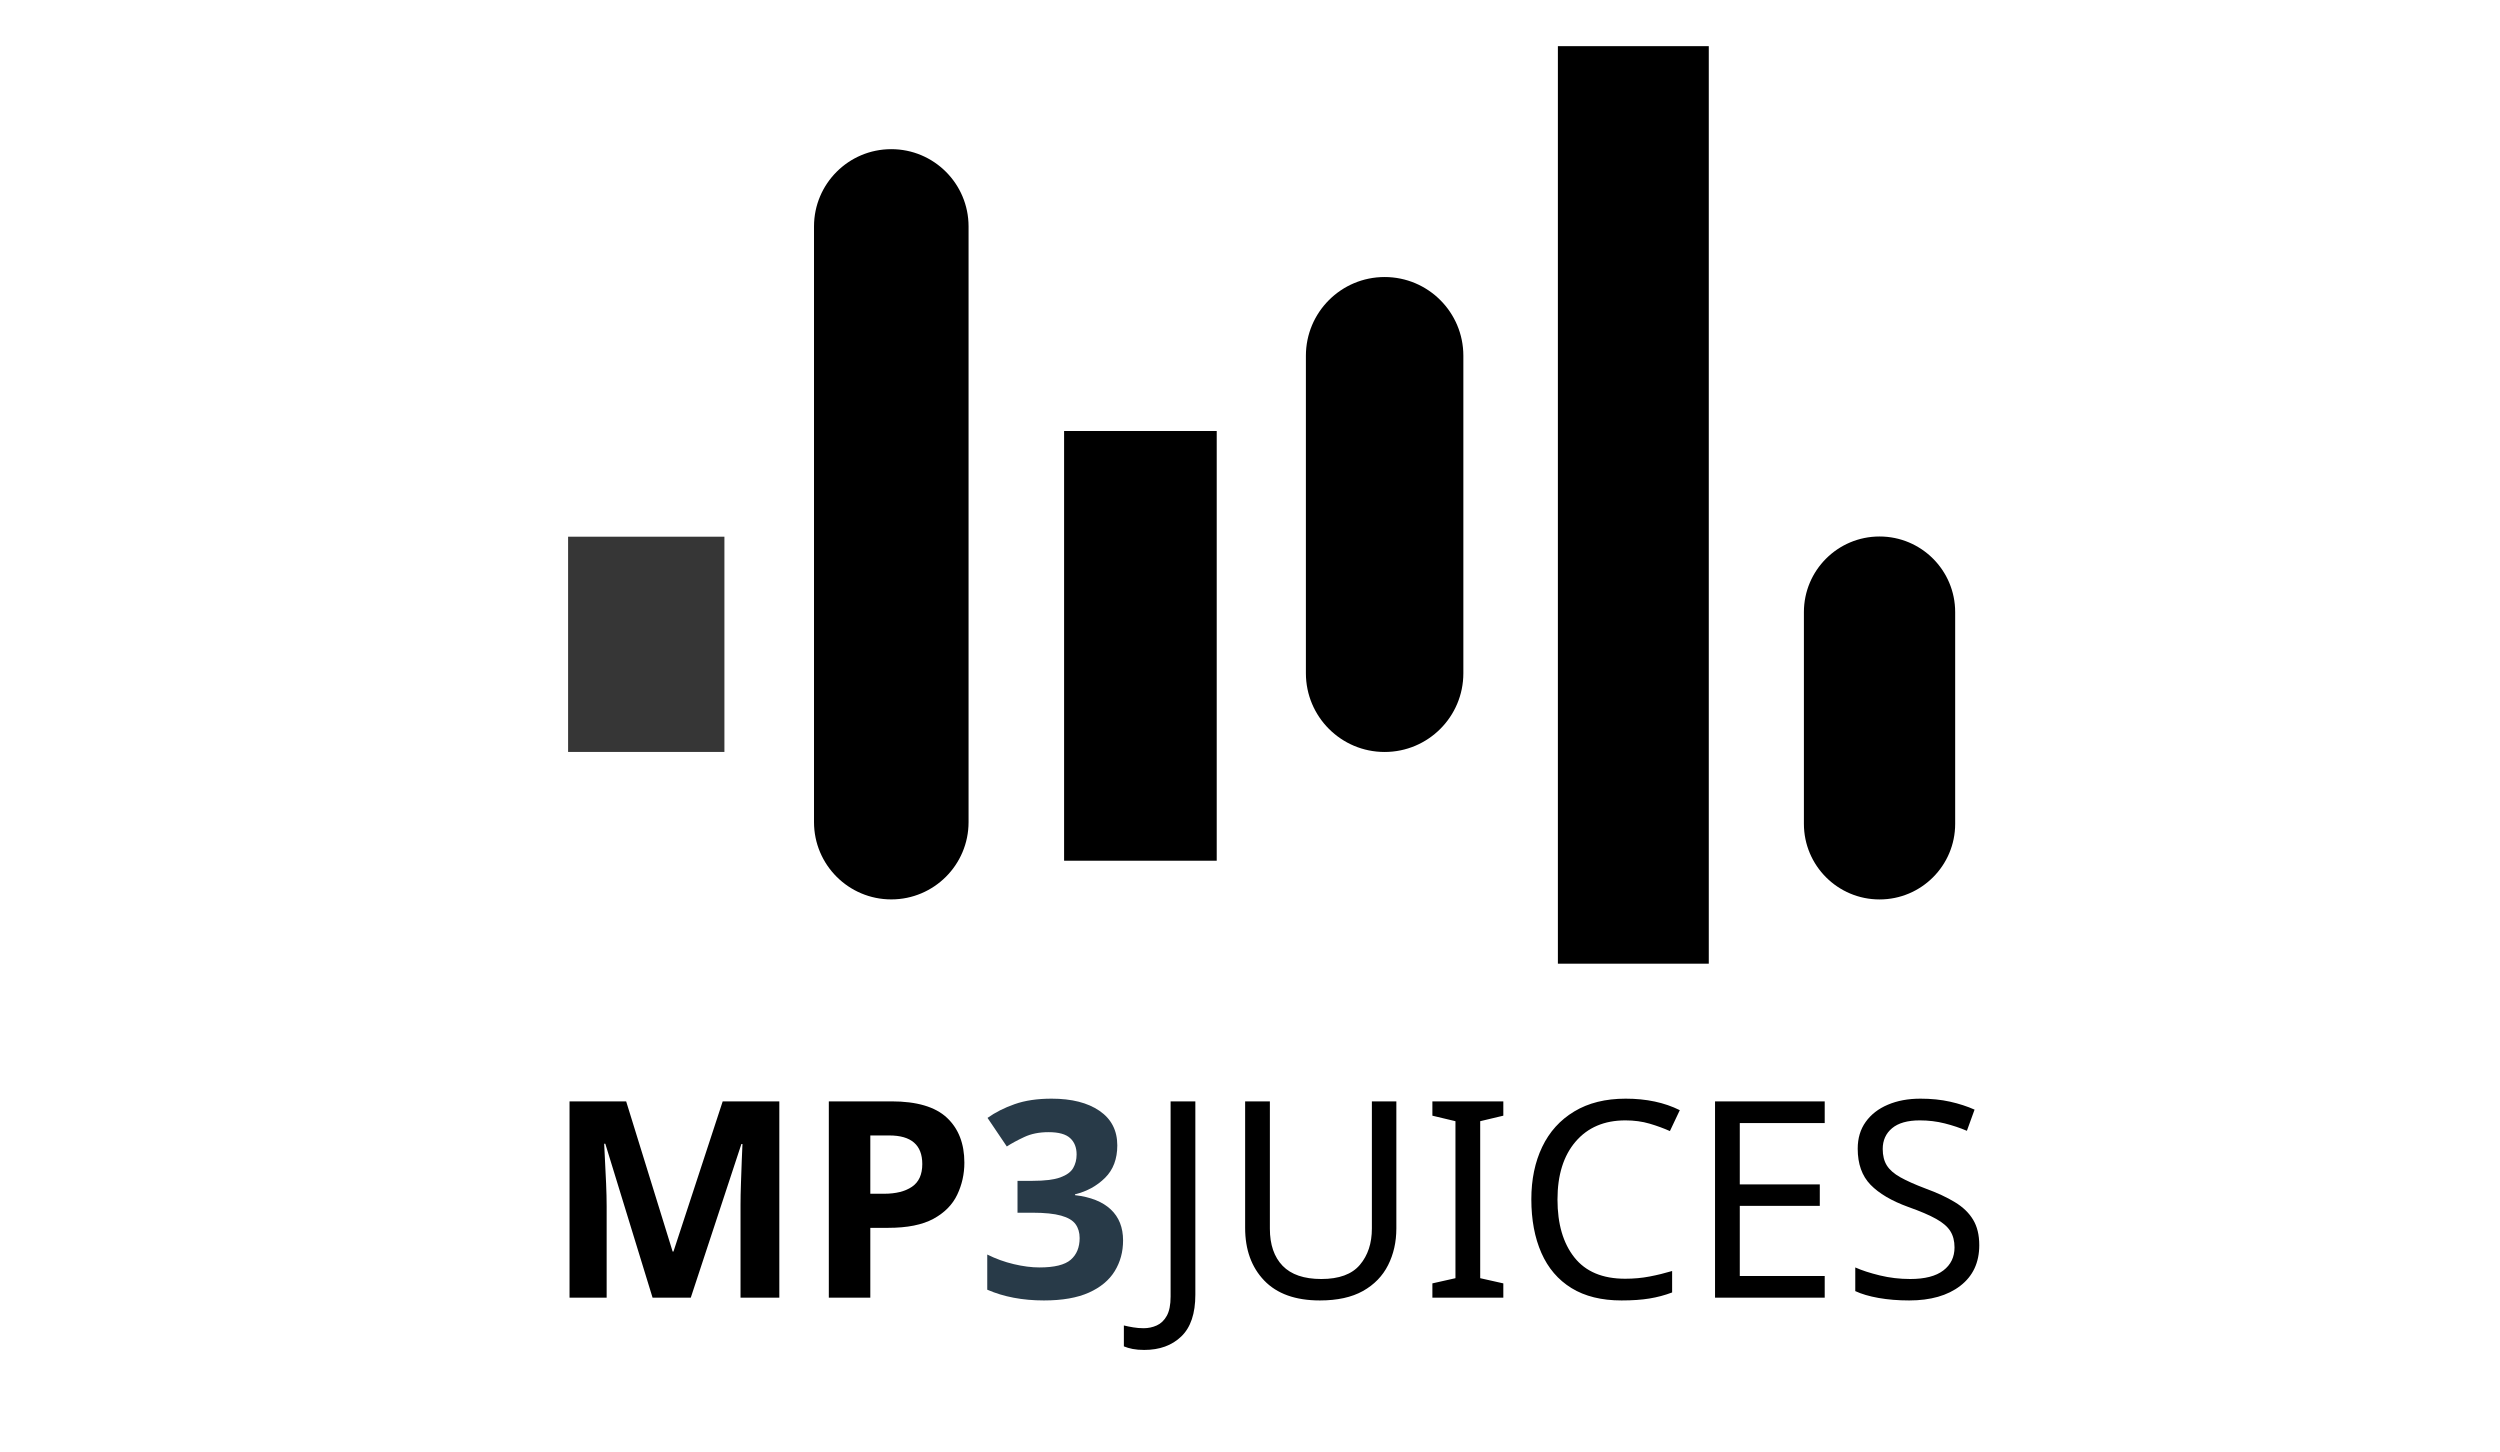
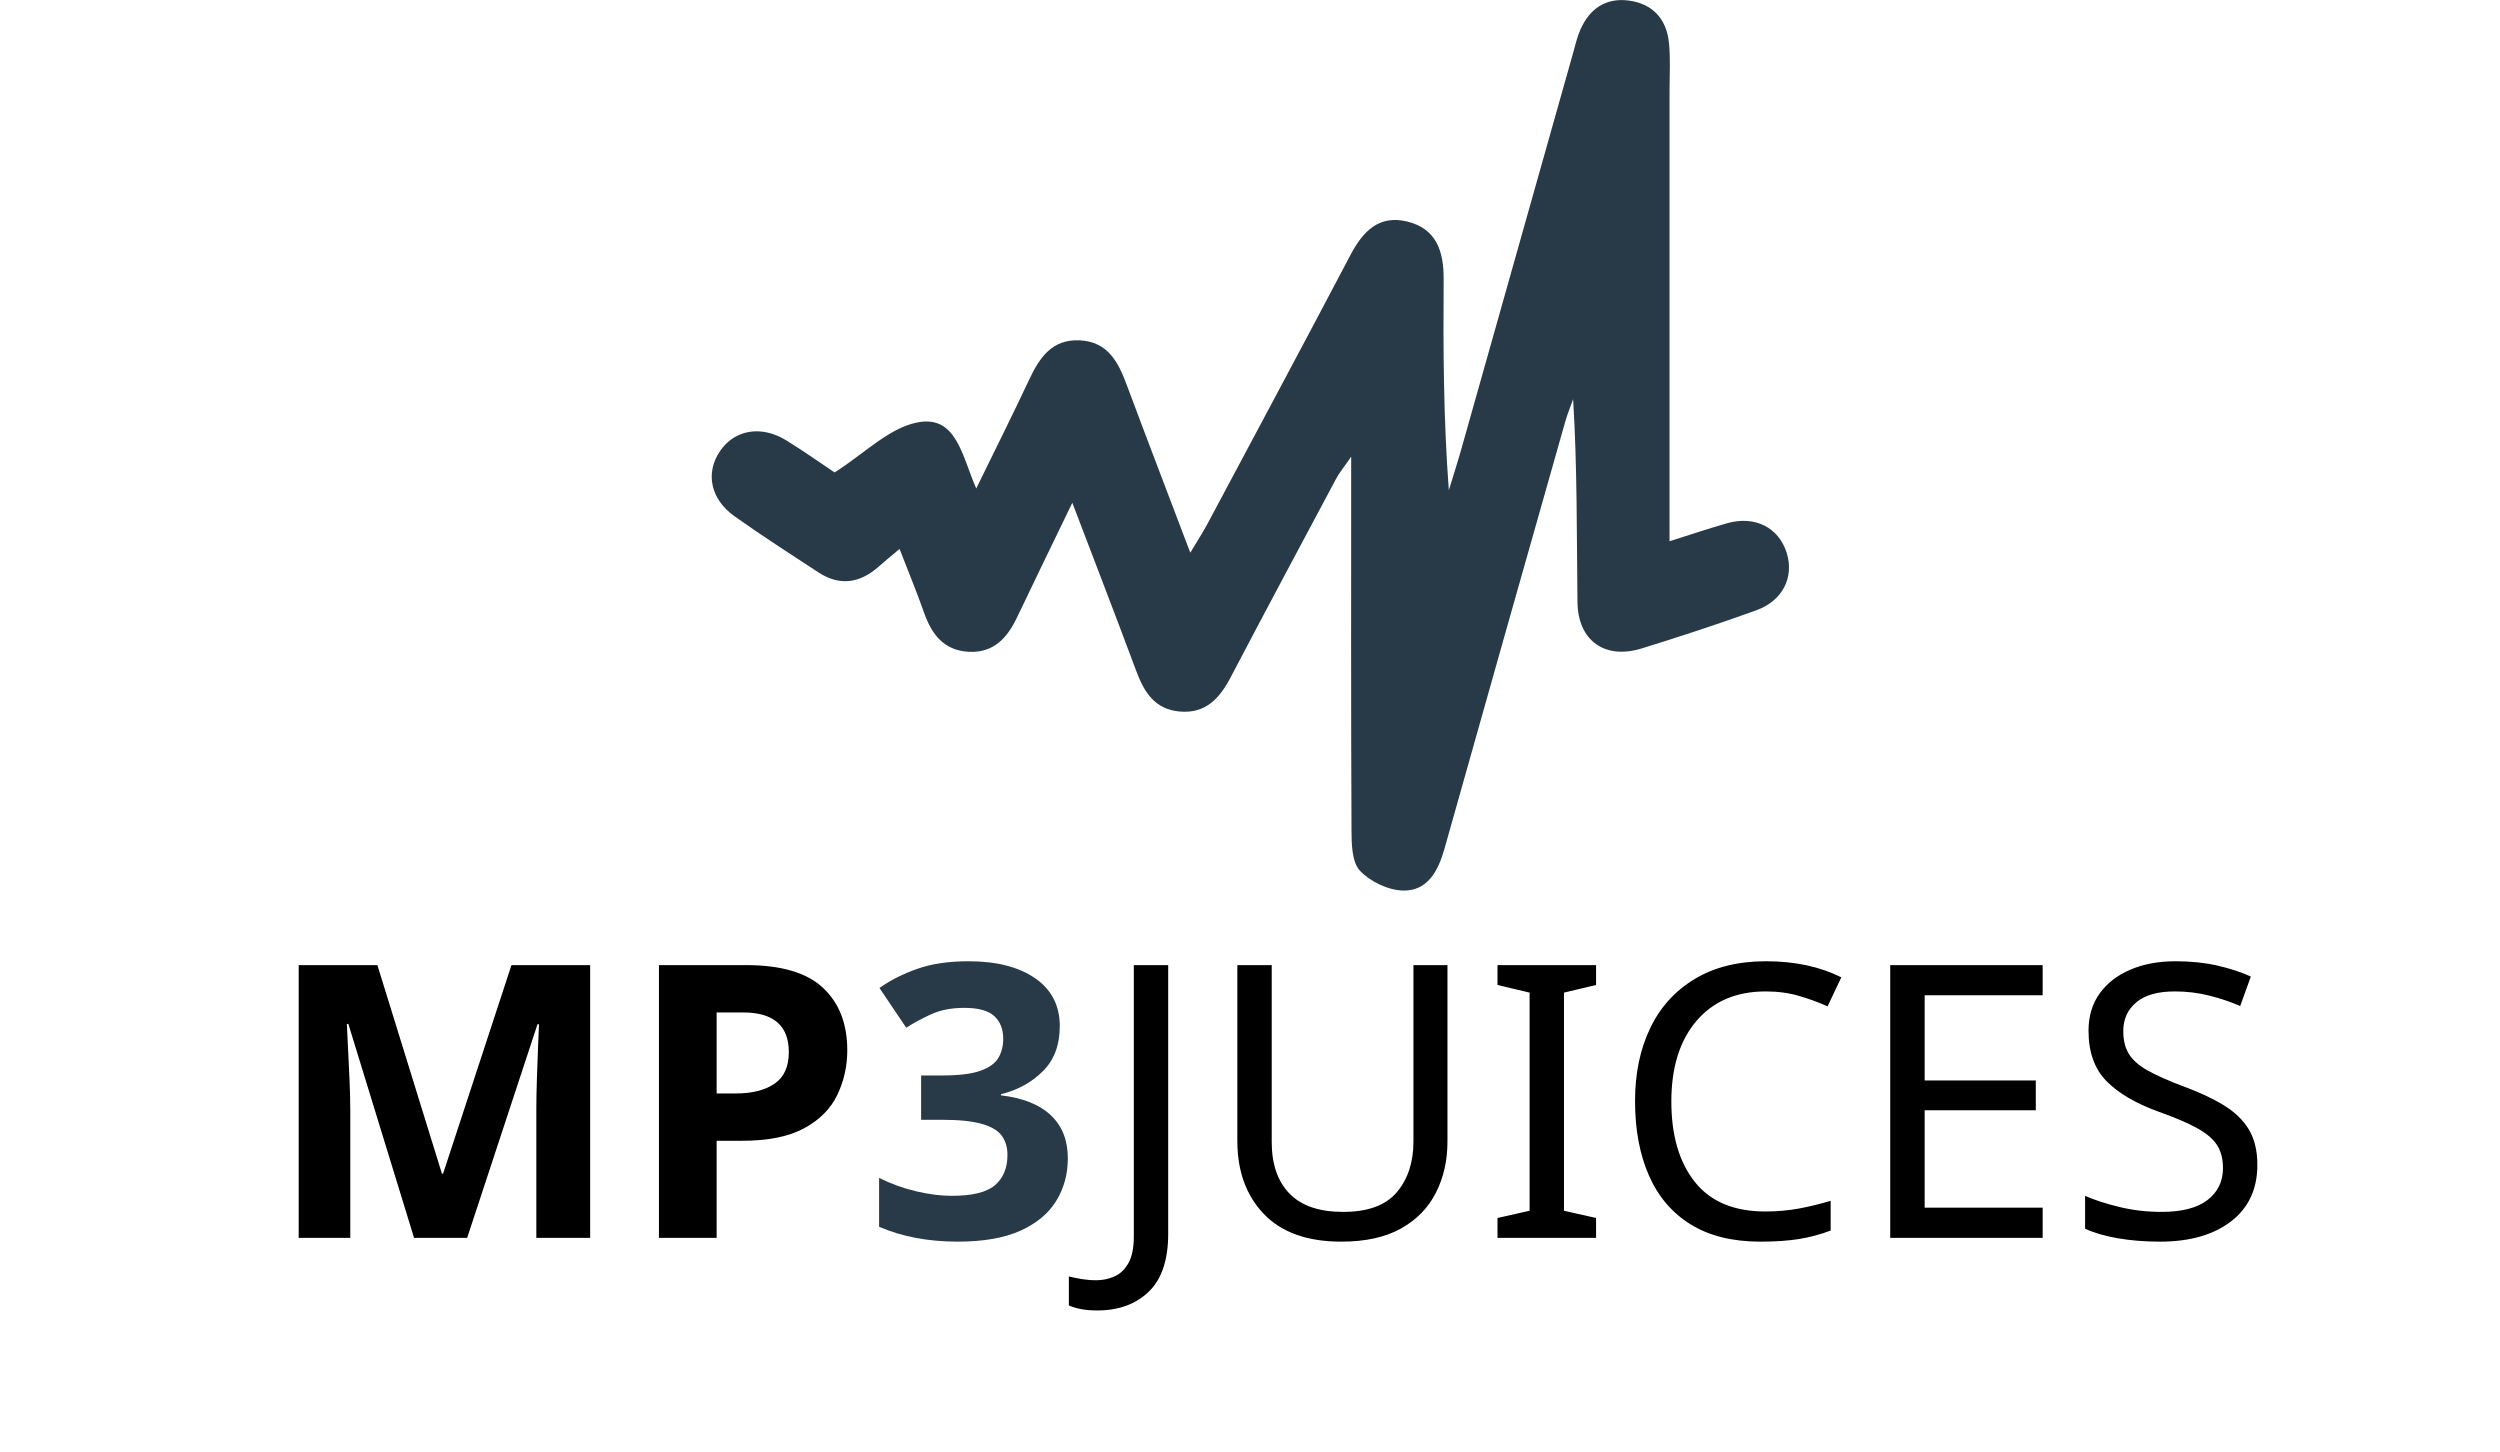
- <svg xmlns="http://www.w3.org/2000/svg" width="720" height="418" viewBox="0 0 694.61 419.76">
+ <svg xmlns="http://www.w3.org/2000/svg" width="720" height="418" viewBox="0 0 694.61 436.02">
  <defs>
    <style>
-       .cls-1, .cls-2, .cls-3, .cls-4 {
-         fill: #000;
-       }
- 
-       .cls-1, .cls-5 {
-         stroke-width: 0px;
-       }
- 
-       .cls-6, .cls-2, .cls-7 {
+       .cls-1, .cls-2, .cls-3 {
        isolation: isolate;
      }

      .cls-2 {
+         font-weight: 700;
+       }
+ 
+       .cls-2, .cls-3 {
+         font-size: 114.77px;
+       }
+ 
+       .cls-4 {
+         font-family: Dubai-Bold, Dubai;
+       }
+ 
+       .cls-4, .cls-3, .cls-5 {
+         fill: #000;
+       }
+ 
+       .cls-6 {
+         fill: #283a48;
+         stroke-width: 0px;
+       }
+ 
+       .cls-3 {
        font-family: Dubai-Light, Dubai;
        font-weight: 300;
      }

-       .cls-2, .cls-7 {
-         font-size: 79.52px;
+       .cls-5, .cls-7 {
+         font-family: LeelawadeeUI-Bold, 'Leelawadee UI';
      }

      .cls-7 {
-         font-weight: 700;
-       }
- 
-       .cls-3 {
-         font-family: Dubai-Bold, Dubai;
-       }
- 
-       .cls-4, .cls-8 {
-         font-family: LeelawadeeUI-Bold, 'Leelawadee UI';
-       }
- 
-       .cls-8 {
        fill: #283a48;
-       }
- 
-       .cls-5 {
-         fill: #363636;
      }
    </style>
  </defs>
  <g id="Layer_6" data-name="Layer 6">
-     <g class="cls-6">
-       <text class="cls-7" transform="translate(143.35 375.31)">
-         <tspan class="cls-4" x="0" y="0">MP</tspan>
-         <tspan class="cls-8" x="124.95" y="0">3</tspan>
-         <tspan class="cls-3" x="170.7" y="0"> </tspan>
+     <g class="cls-1">
+       <text class="cls-2" transform="translate(51.19 371.87)">
+         <tspan class="cls-5" x="0" y="0">MP</tspan>
+         <tspan class="cls-7" x="180.33" y="0">3</tspan>
+         <tspan class="cls-4" x="246.34" y="0"> </tspan>
      </text>
-       <text class="cls-2" transform="translate(317.03 375.31)">
+       <text class="cls-3" transform="translate(301.84 371.87)">
        <tspan x="0" y="0">JUICES</tspan>
      </text>
    </g>
  </g>
-   <g id="Layer_5" data-name="Layer 5">
-     <path class="cls-1" d="M436.35,13.35h43.64v265.36h-43.64V13.35Z" />
-     <rect class="cls-1" x="221.21" y="43.14" width="44.7" height="216.98" rx="22.35" ry="22.35" />
-     <rect class="cls-1" x="363.47" y="80.12" width="45.54" height="137.36" rx="22.77" ry="22.77" />
-     <path class="cls-1" d="M337.68,248.93h-44.14v-124.28h44.14v124.28Z" />
-     <path class="cls-5" d="M195.3,217.47h-45.21v-62.25h45.21v62.25Z" />
-     <rect class="cls-1" x="507.5" y="155.16" width="43.75" height="104.97" rx="21.87" ry="21.87" />
+   <g id="Layer_7" data-name="Layer 7">
+     <path class="cls-6" d="M293.93,151.04c-6.15,12.74-11.46,23.58-16.63,34.48-2.94,6.19-7.07,10.68-14.49,10.29-7.38-.39-11.1-5.15-13.39-11.66-2.19-6.23-4.73-12.35-7.39-19.24-2.37,1.99-4.33,3.58-6.21,5.25-5.64,5.03-11.71,6.02-18.19,1.78-8.46-5.53-16.96-11-25.19-16.85-7.29-5.19-8.8-13.08-4.32-19.62,4.41-6.43,12.42-7.8,19.94-3.14,5.35,3.31,10.5,6.96,14.45,9.6,8.93-5.67,16.23-13.26,24.74-15,11.85-2.42,13.49,9.92,17.81,19.82,5.71-11.7,10.95-22.13,15.9-32.69,3.12-6.65,6.89-12.24,15.26-11.81,8.37.43,11.5,6.51,14.03,13.31,6.11,16.38,12.38,32.71,19.12,50.48,2.25-3.77,3.76-6.06,5.05-8.47,14.4-26.98,28.85-53.95,43.09-81.01,3.71-7.05,8.52-12.07,17.01-10.01,8.84,2.15,11.02,9.03,10.96,17.34-.15,21.02-.05,42.04,1.56,63.39,1.29-4.24,2.65-8.46,3.85-12.72,11.14-39.43,22.25-78.86,33.38-118.29.71-2.5,1.27-5.07,2.32-7.43,2.74-6.21,7.61-9.56,14.44-8.68,7.17.92,11.4,5.49,12.13,12.64.5,4.86.18,9.81.18,14.72,0,41.59,0,83.18,0,124.78v10.3c6.39-2.01,11.8-3.85,17.29-5.41,8.36-2.38,15.54,1.28,17.92,8.93,2.26,7.25-1.19,14.35-9.11,17.21-11.39,4.12-22.92,7.9-34.49,11.48-11.06,3.42-19.14-2.37-19.27-13.94-.23-20.2-.06-40.41-1.3-60.95-.8,2.25-1.72,4.45-2.37,6.74-12.12,42.75-24.25,85.5-36.27,128.27-1.85,6.6-5,12.65-12.25,12.61-4.51-.02-10.05-2.65-13.15-5.96-2.45-2.61-2.52-8.04-2.54-12.22-.18-36.65-.1-73.31-.1-112.16-2.26,3.29-3.59,4.86-4.53,6.63-10.6,19.85-21.21,39.7-31.67,59.63-3.32,6.34-7.51,11.01-15.38,10.29-7.46-.68-10.64-5.85-12.99-12.19-6.03-16.21-12.28-32.34-19.19-50.49Z" />
  </g>
</svg>
